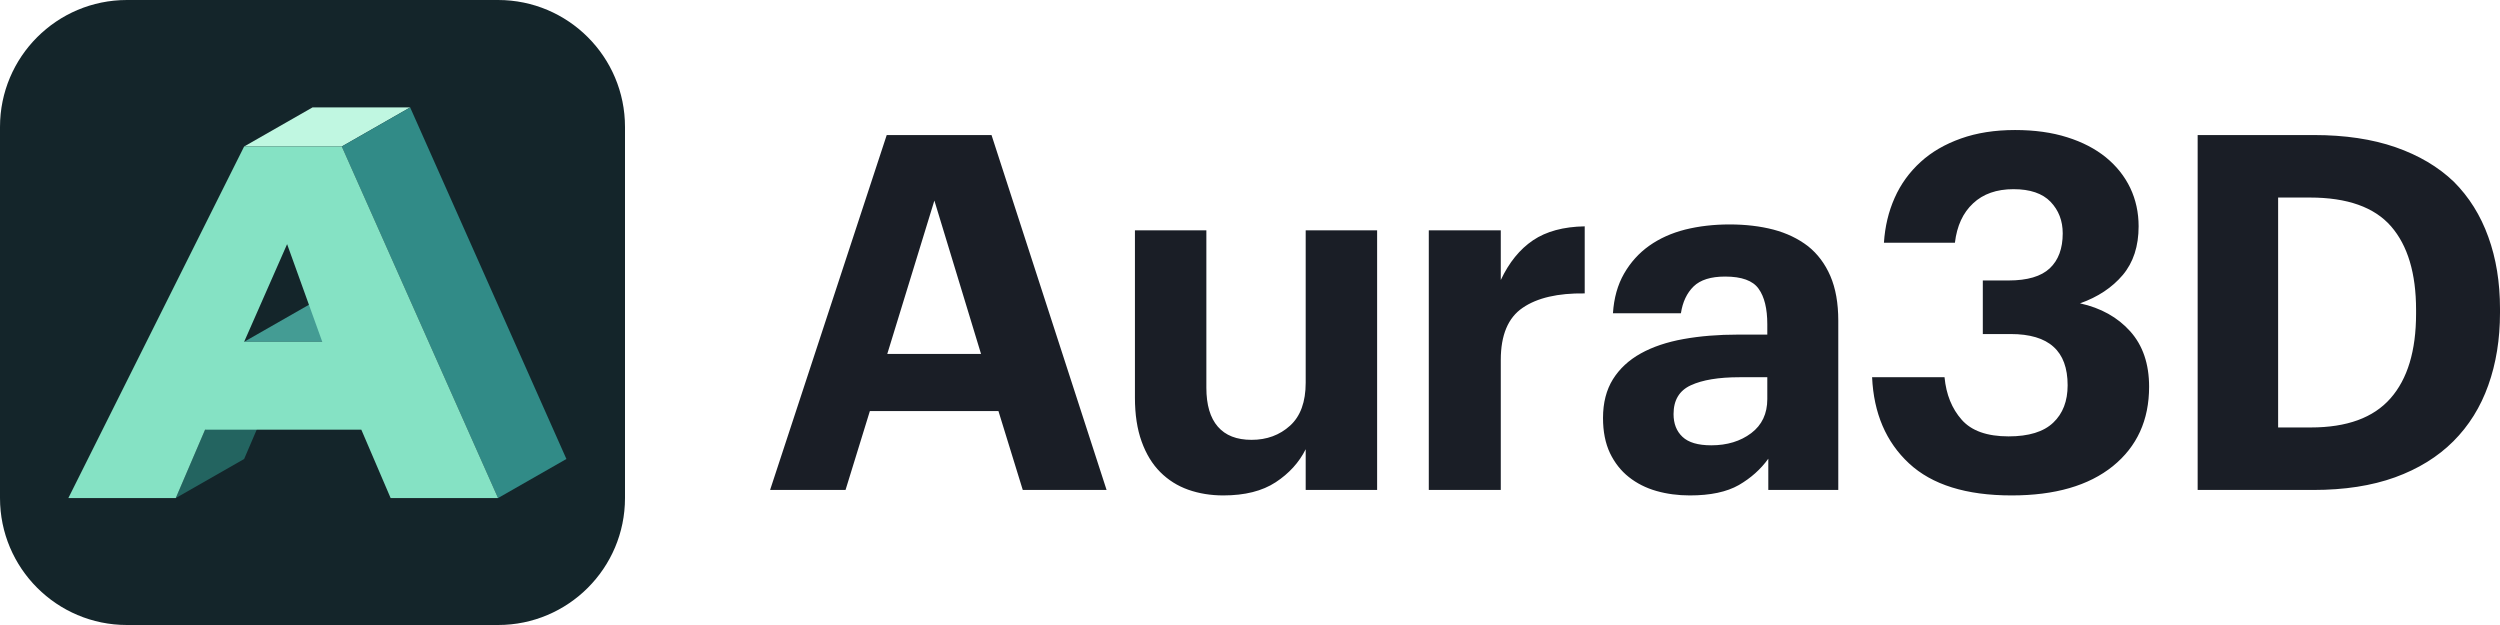
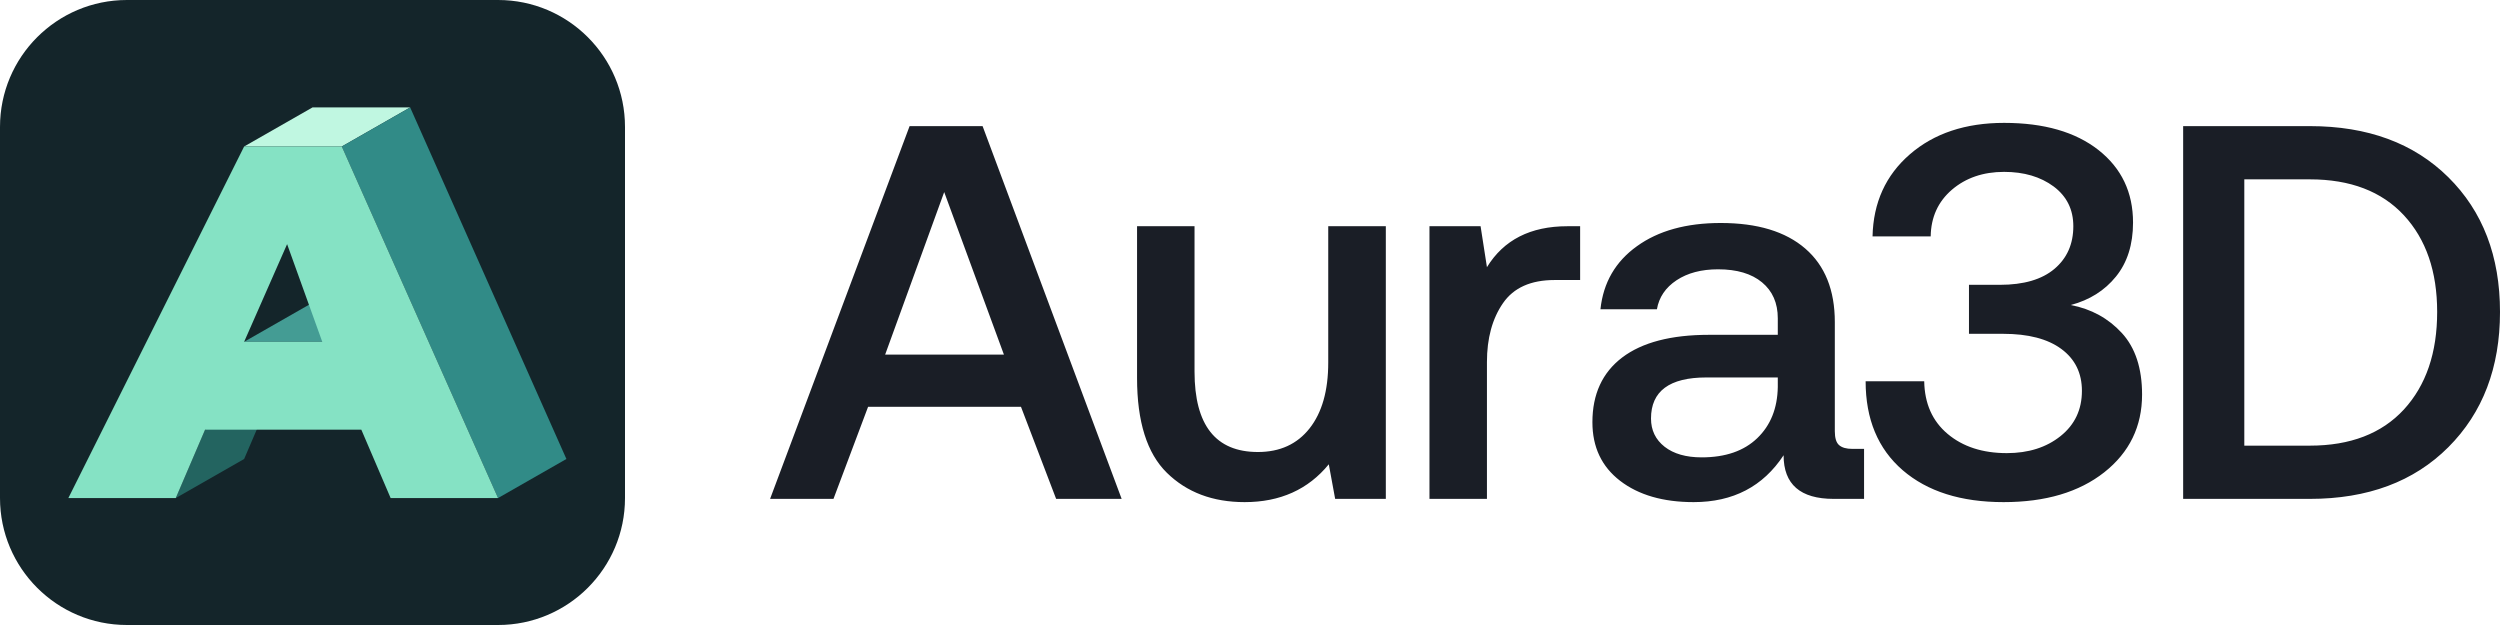
<svg xmlns="http://www.w3.org/2000/svg" viewBox="0 0 224 56" role="img" aria-label="Aura3D">
  <g transform="scale(.875)">
    <rect width="64" height="64" rx="13" fill="#14252a" />
    <path fill="#c0f7e1" d="m25 15 7-4h10l-7 4z" />
    <path fill="#318b87" d="m35 15 7-4 16 36-7 4z" />
    <path fill="#236460" d="m18 51 7-4 3-7-7 4z" />
    <path fill="#449c94" d="m25 35 7-4h8l-7 4z" />
    <path fill="#85e2c4" fill-rule="evenodd" d="M7 51 25 15h10l16 36H40l-3-7H21l-3 7zm18-16h8l-3.6-10z" />
  </g>
-   <path fill="#1a1e26" d="M79.45 12.1H88.84L99.15 43.9H91.64L89.46 36.83H77.94L75.76 43.9H69ZM79.5 31.71H87.9L83.72 17.97Z M109.61 44.39Q107.92 44.39 106.47 43.88Q105.03 43.37 103.96 42.3Q102.89 41.23 102.29 39.56Q101.69 37.9 101.69 35.63V20.64H108.09V34.74Q108.09 37.05 109.12 38.23Q110.14 39.41 112.14 39.41Q114.19 39.41 115.59 38.14Q116.99 36.87 116.99 34.29V20.64H123.39V43.9H116.99V40.25Q116.1 42.03 114.3 43.21Q112.5 44.39 109.61 44.39Z M128.02 20.64H134.47V25.09Q135.58 22.73 137.36 21.53Q139.14 20.33 141.99 20.28V26.29Q138.38 26.24 136.43 27.58Q134.47 28.91 134.47 32.25V43.9H128.02Z M151.41 44.39Q149.81 44.39 148.41 43.99Q147.01 43.59 145.94 42.74Q144.88 41.9 144.25 40.59Q143.63 39.27 143.63 37.45Q143.63 35.41 144.52 33.98Q145.41 32.56 147.01 31.67Q148.61 30.78 150.84 30.38Q153.06 29.98 155.73 29.98H158.35V29.05Q158.35 26.95 157.57 25.87Q156.8 24.78 154.57 24.78Q152.66 24.78 151.75 25.66Q150.84 26.55 150.61 28.07H144.52Q144.65 26.02 145.52 24.51Q146.39 23 147.77 22.02Q149.15 21.04 150.99 20.57Q152.84 20.11 154.97 20.11Q157.11 20.11 158.89 20.57Q160.67 21.04 162 22.06Q163.29 23.09 164 24.73Q164.71 26.38 164.71 28.73V43.9H158.44V41.1Q157.42 42.52 155.8 43.46Q154.17 44.39 151.41 44.39ZM153.33 39.9Q155.46 39.9 156.91 38.81Q158.35 37.72 158.35 35.76V33.8H155.86Q153.06 33.8 151.5 34.52Q149.95 35.23 149.95 37.1Q149.95 38.39 150.75 39.14Q151.55 39.9 153.33 39.9Z M180.24 44.39Q174.14 44.39 171.05 41.52Q167.96 38.65 167.74 33.8H174.23Q174.45 36.12 175.77 37.61Q177.08 39.1 179.97 39.1Q182.68 39.1 183.97 37.87Q185.26 36.65 185.26 34.52Q185.26 32.2 183.99 31.07Q182.73 29.93 180.15 29.93H177.66V25.13H179.97Q182.5 25.13 183.66 24.04Q184.82 22.95 184.82 20.91Q184.82 19.22 183.73 18.08Q182.64 16.95 180.41 16.95Q178.14 16.95 176.79 18.22Q175.43 19.48 175.16 21.75H168.8Q168.94 19.57 169.76 17.73Q170.58 15.88 172.1 14.5Q173.56 13.17 175.7 12.41Q177.83 11.65 180.55 11.65Q183.17 11.65 185.22 12.3Q187.26 12.94 188.69 14.1Q190.11 15.26 190.87 16.84Q191.62 18.42 191.62 20.28Q191.62 22.95 190.2 24.64Q188.77 26.33 186.37 27.18Q189.18 27.8 190.87 29.69Q192.56 31.58 192.56 34.65Q192.56 39.14 189.31 41.77Q186.06 44.39 180.24 44.39Z M207.05 38.3Q211.9 38.3 214.19 35.69Q216.48 33.09 216.48 28.11V27.76Q216.48 22.86 214.24 20.28Q211.99 17.7 206.97 17.7H204.12V38.3ZM196.91 12.1H207.32Q211.5 12.1 214.64 13.19Q217.77 14.28 219.86 16.28Q221.91 18.33 222.95 21.22Q224 24.11 224 27.67V28.02Q224 31.58 222.95 34.52Q221.91 37.45 219.82 39.54Q217.73 41.63 214.59 42.77Q211.46 43.9 207.28 43.9H196.91Z" />
+   <path fill="#1a1e26" d="M74.68 44.7H69L81.5 11.3H88.04L100.5 44.7H94.63L91.48 36.45H77.78ZM84.6 17.21 79.31 31.77H89.95Z M119.01 32.49V20.27H124.17V44.7H119.63L119.06 41.6Q116.29 44.99 111.52 44.99Q107.23 44.99 104.55 42.36Q101.88 39.74 101.88 33.87V20.27H107.03V33.3Q107.03 40.5 112.71 40.5Q115.67 40.5 117.34 38.38Q119.01 36.26 119.01 32.49Z M140.44 20.27H141.58V25.09H139.29Q136.1 25.09 134.67 27.16Q133.23 29.24 133.23 32.44V44.7H128.08V20.27H132.66L133.23 23.94Q135.48 20.27 140.44 20.27Z M165.97 40.22H167.02V44.7H164.3Q159.81 44.7 159.81 40.79Q157.05 44.99 151.75 44.99Q147.65 44.99 145.16 43.08Q142.68 41.17 142.68 37.83Q142.68 34.06 145.35 32.03Q148.03 30 153.13 30H159.29V28.52Q159.29 26.47 157.88 25.3Q156.47 24.13 153.94 24.13Q151.7 24.13 150.22 25.11Q148.74 26.09 148.46 27.71H143.4Q143.78 24.13 146.67 22.06Q149.55 19.98 154.18 19.98Q159.1 19.98 161.75 22.27Q164.4 24.56 164.4 28.86V38.64Q164.4 39.55 164.78 39.88Q165.16 40.22 165.97 40.22ZM159.29 34.68V33.82H152.89Q147.93 33.82 147.93 37.5Q147.93 39.07 149.15 40.03Q150.37 40.98 152.47 40.98Q155.66 40.98 157.45 39.26Q159.24 37.54 159.29 34.68Z M185.54 27.33Q188.3 27.86 190.12 29.84Q191.93 31.82 191.93 35.35Q191.93 39.64 188.54 42.32Q185.15 44.99 179.52 44.99Q173.8 44.99 170.48 42.13Q167.16 39.26 167.16 34.16H172.41Q172.46 37.16 174.51 38.88Q176.56 40.6 179.81 40.6Q182.72 40.6 184.63 39.07Q186.54 37.54 186.54 35.02Q186.54 32.63 184.7 31.27Q182.86 29.91 179.48 29.91H176.42V25.52H179.19Q182.39 25.52 184.08 24.09Q185.77 22.66 185.77 20.27Q185.77 18.03 184.01 16.71Q182.24 15.4 179.57 15.4Q176.76 15.4 174.89 17Q173.03 18.6 172.99 21.18H167.78Q167.88 16.64 171.12 13.83Q174.37 11.01 179.57 11.01Q184.92 11.01 188.02 13.44Q191.12 15.88 191.12 19.94Q191.12 22.89 189.59 24.78Q188.07 26.66 185.54 27.33Z M206.96 44.7H195.61V11.3H206.96Q214.74 11.3 219.37 15.88Q224 20.46 224 27.95Q224 35.44 219.37 40.07Q214.74 44.7 206.96 44.7ZM201.09 16.07V39.93H206.96Q212.4 39.93 215.39 36.69Q218.37 33.44 218.37 27.95Q218.37 22.51 215.39 19.29Q212.4 16.07 206.96 16.07Z" />
</svg>
